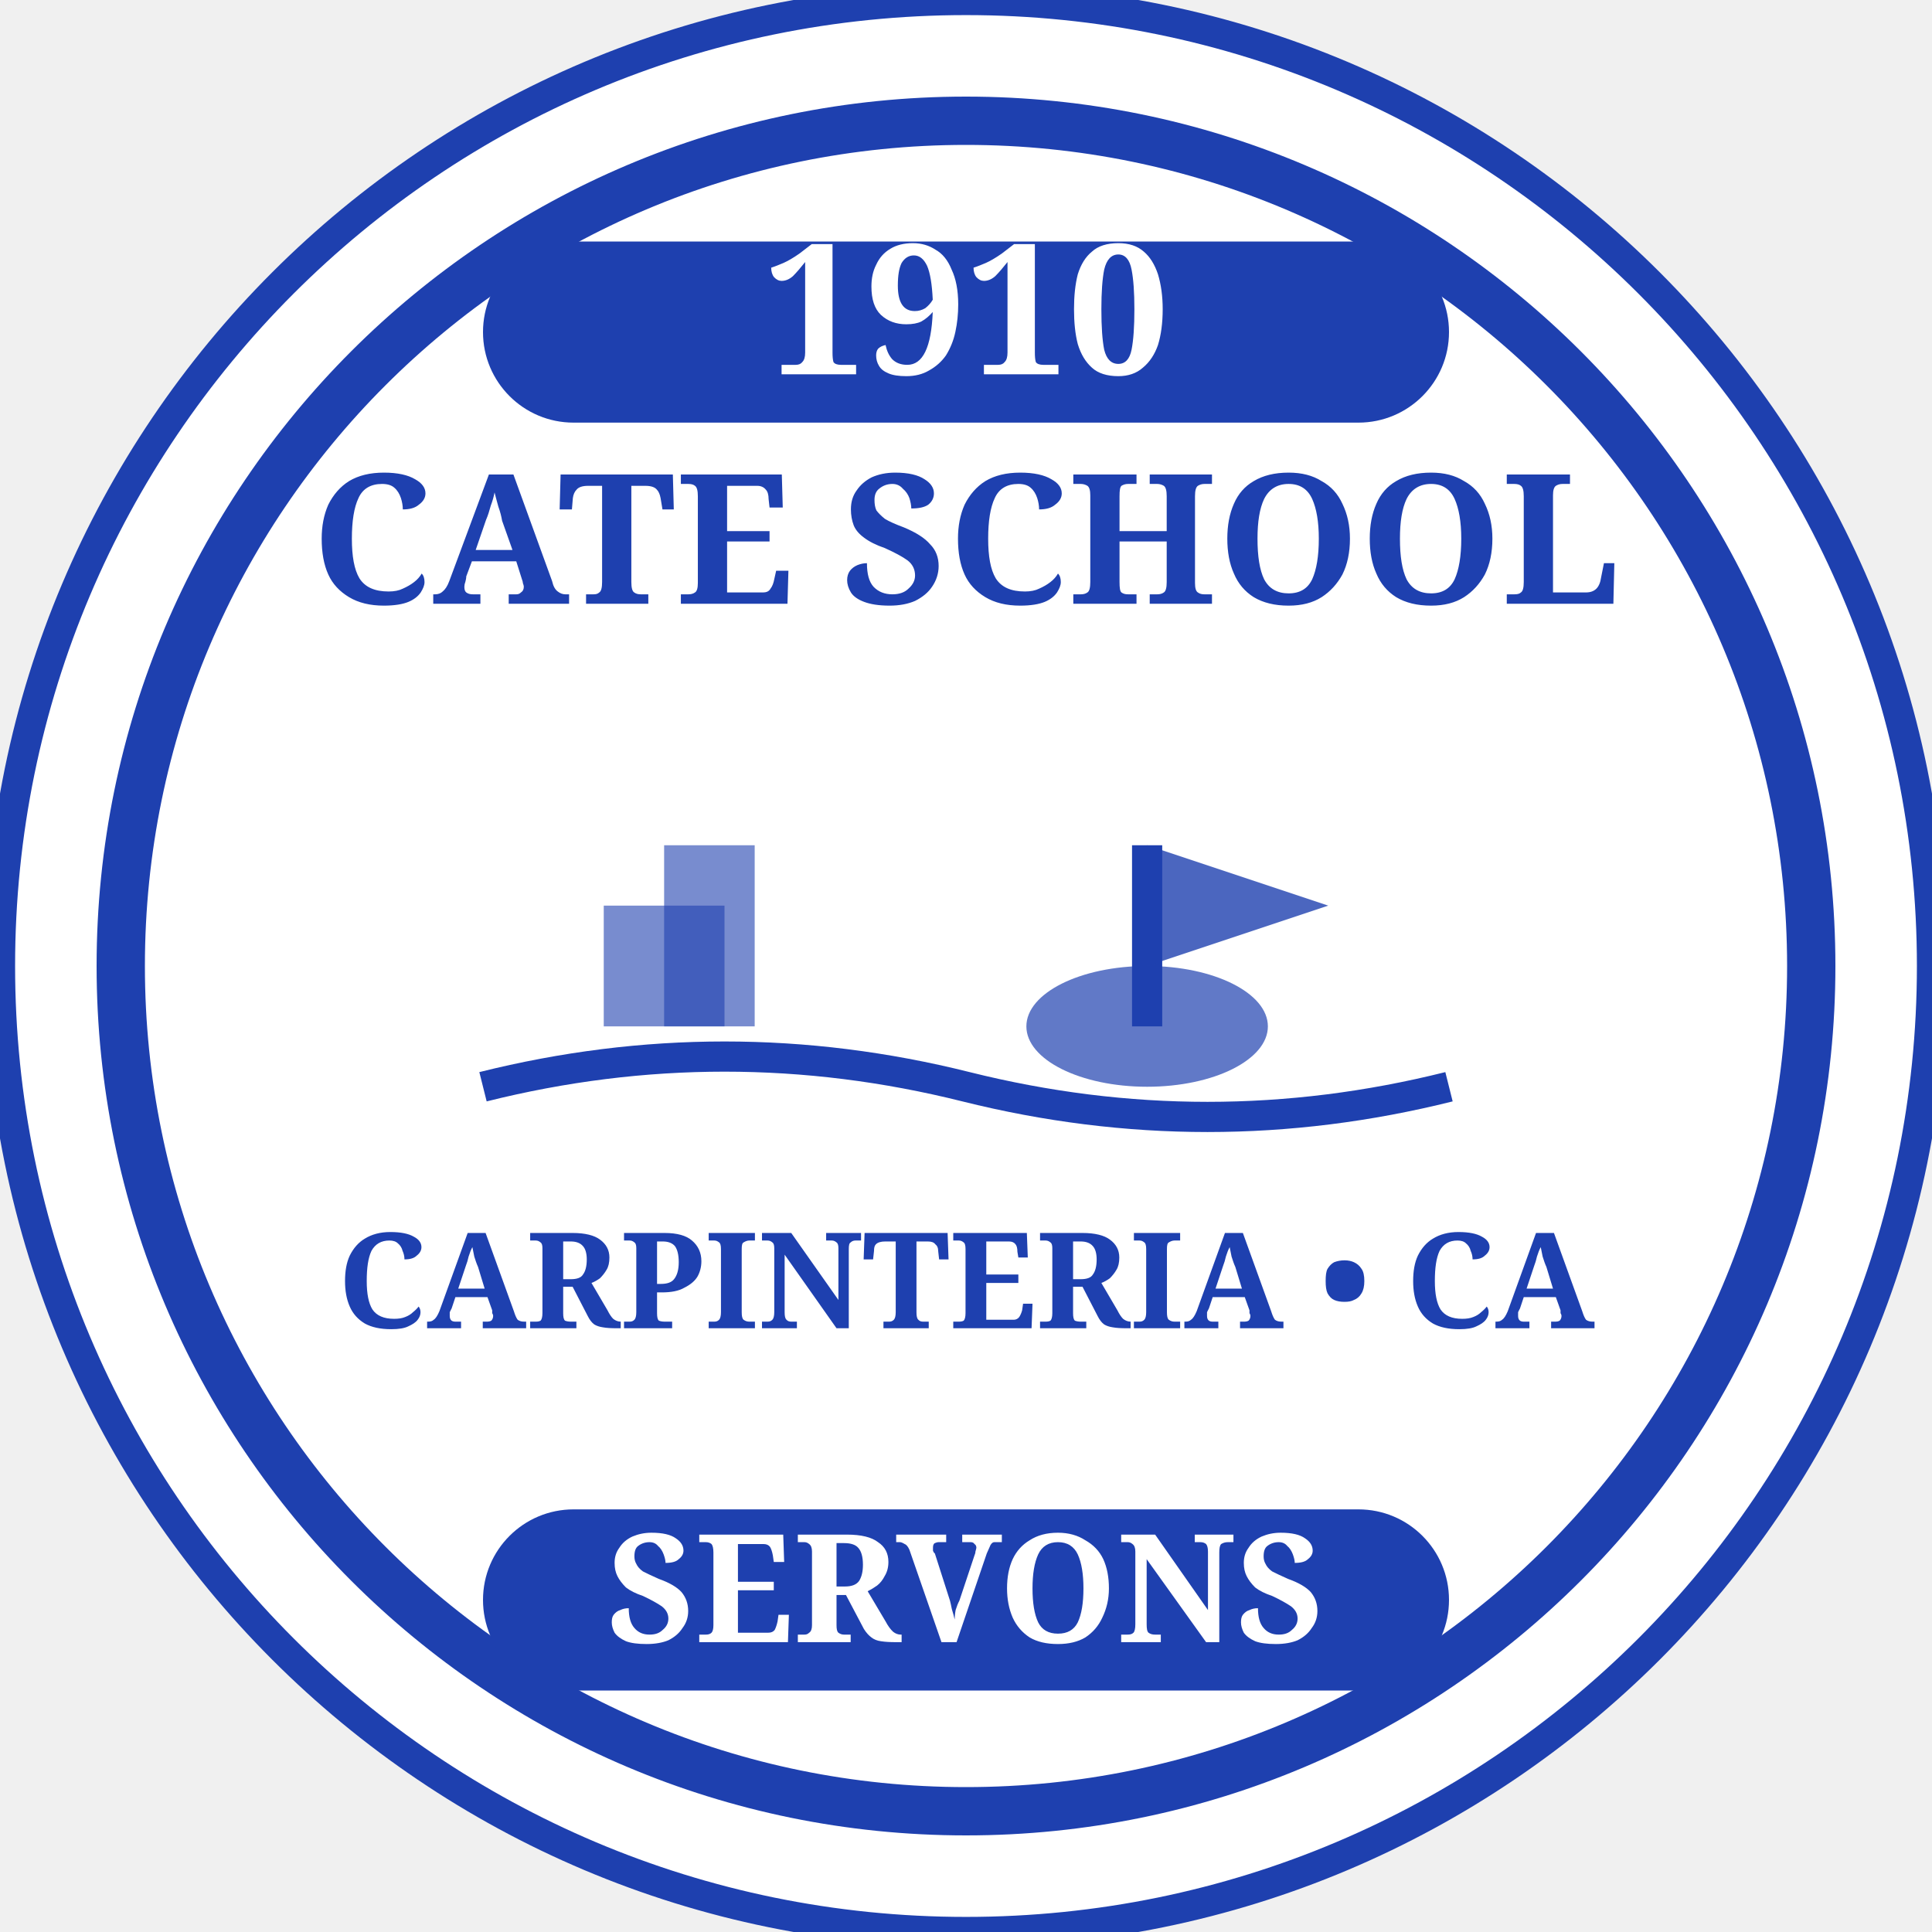
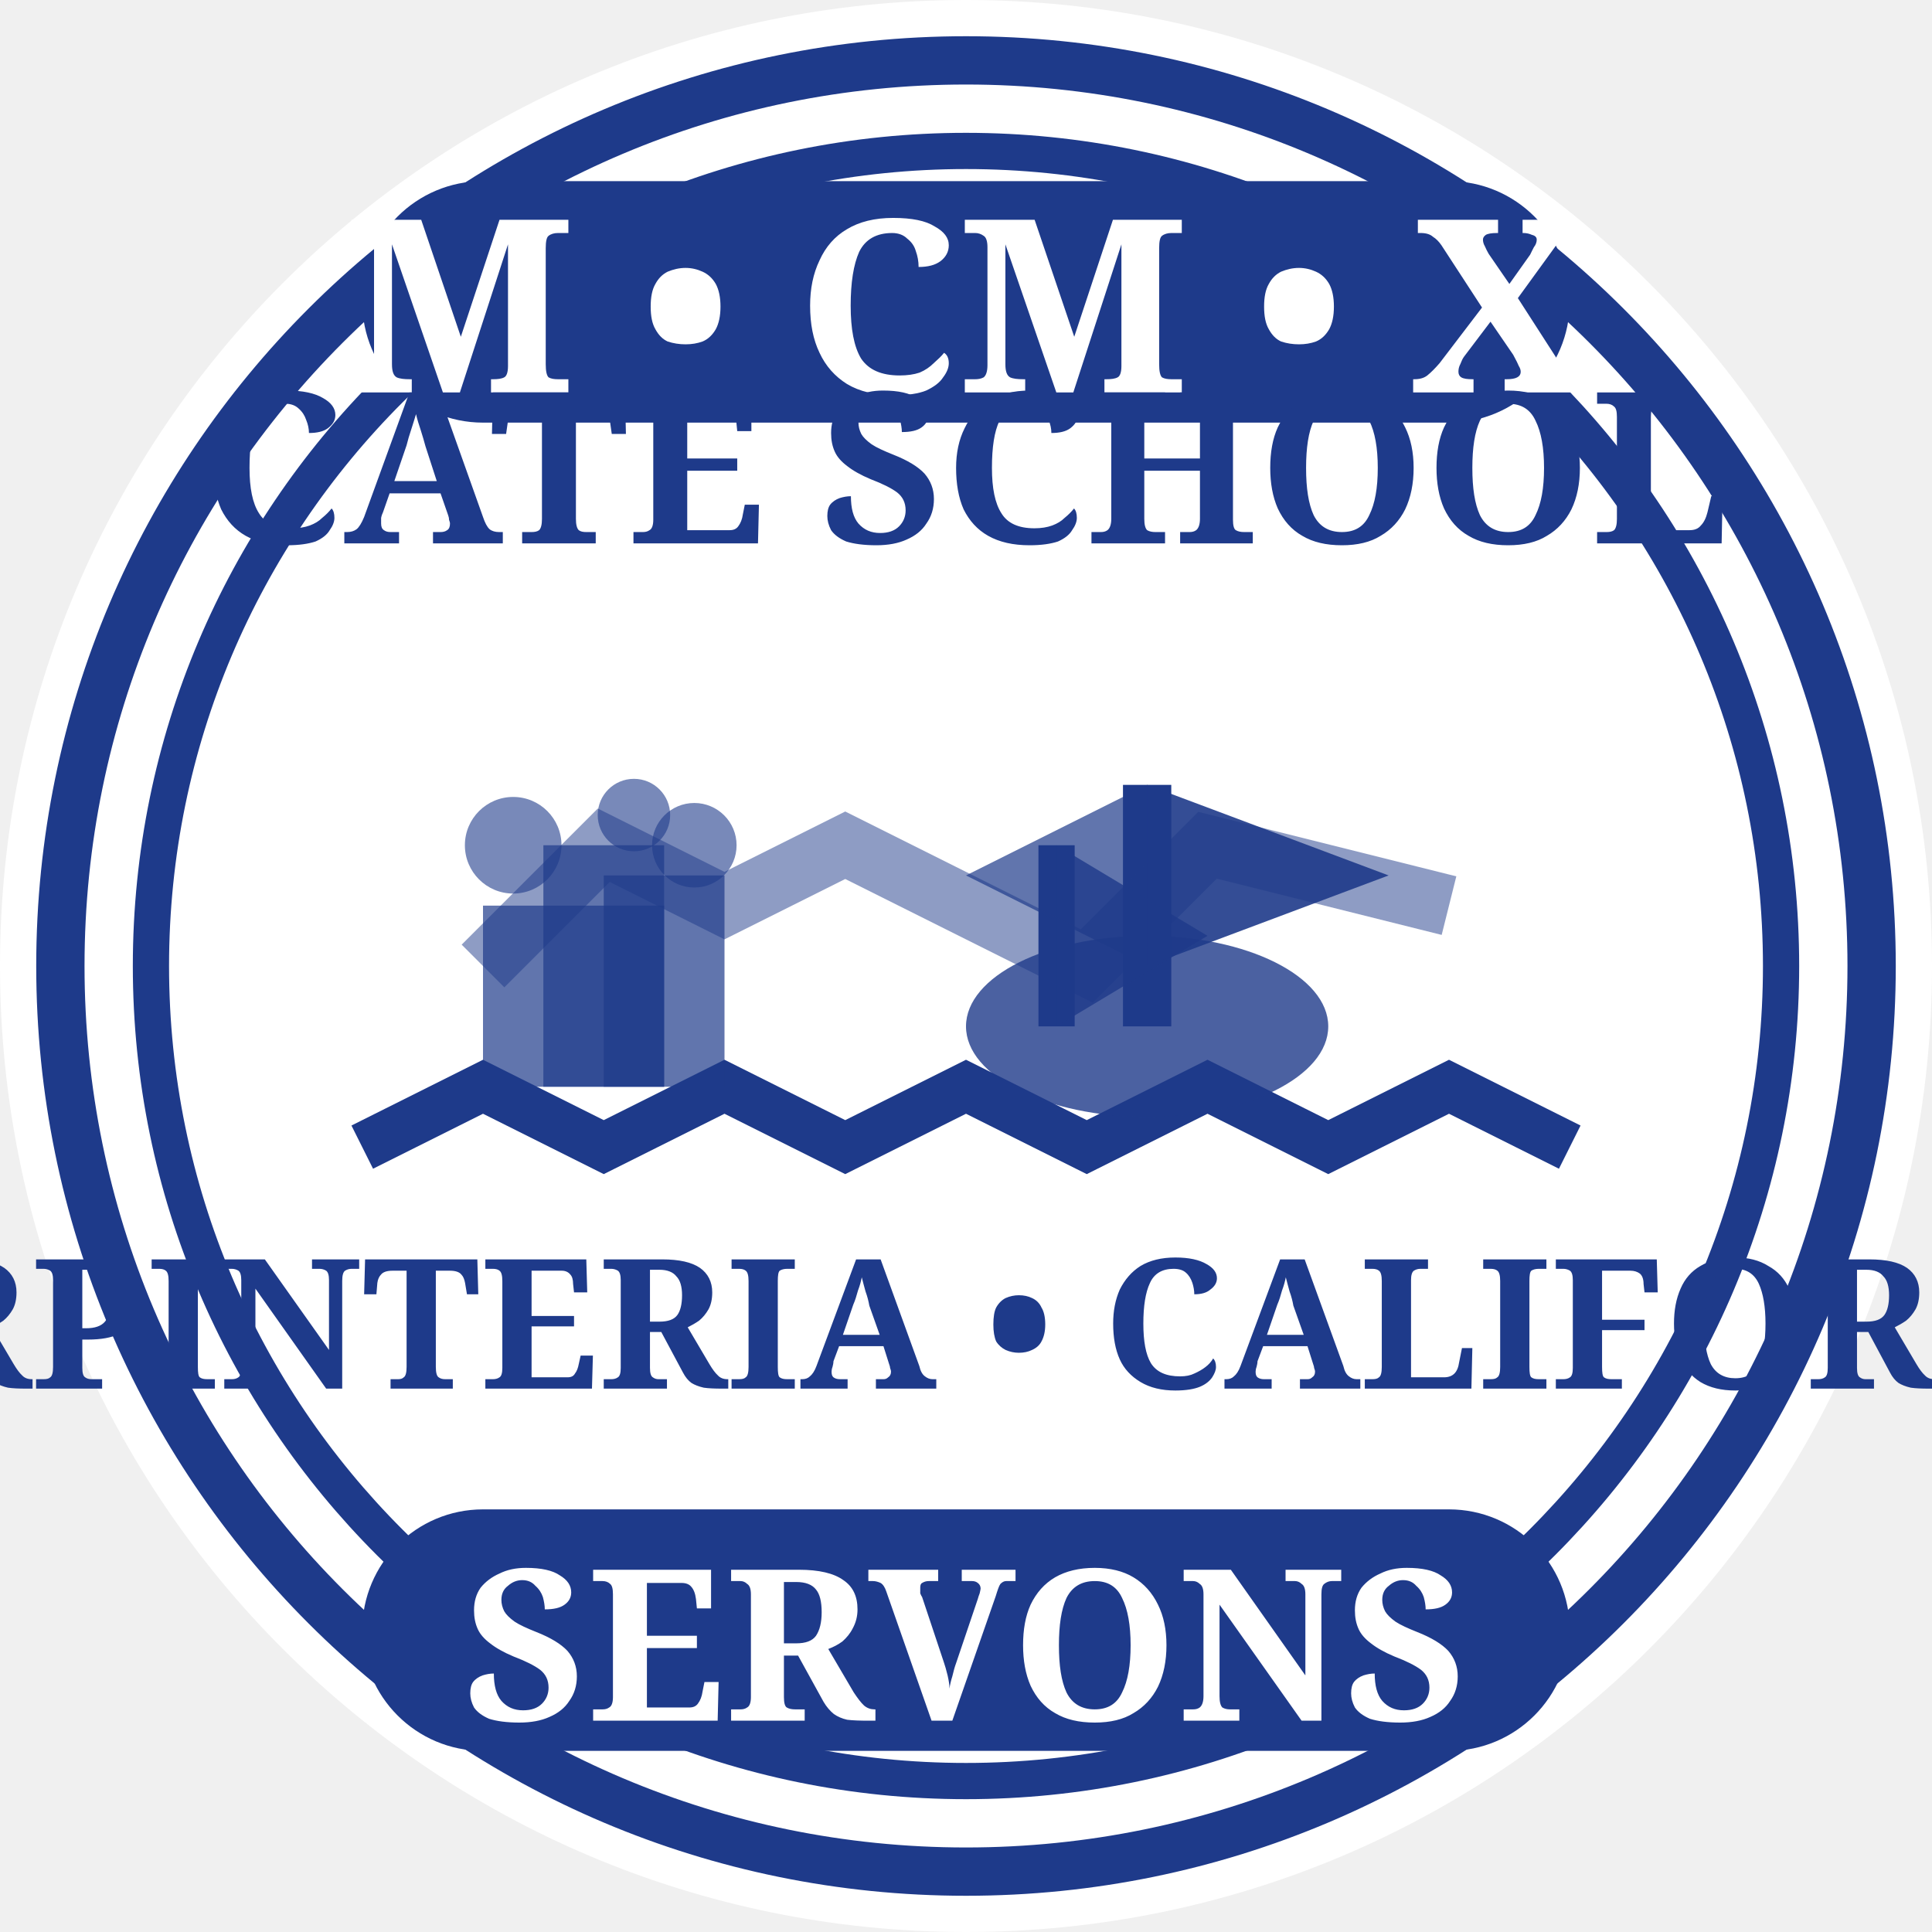
<svg xmlns="http://www.w3.org/2000/svg" width="32" height="32" viewBox="0 0 32 32" fill="none">
-   <circle cx="16" cy="16" r="16" fill="#ffffff" stroke="#1e40af" stroke-width="0.5" />
-   <circle cx="16" cy="16" r="14" fill="none" stroke="#1e40af" stroke-width="0.8" />
-   <rect x="8" y="4" width="16" height="3" rx="1.5" fill="#1e40af" />
-   <text x="16" y="6.2" text-anchor="middle" fill="white" font-family="serif" font-size="3" font-weight="bold">1910</text>
-   <rect x="8" y="25" width="16" height="3" rx="1.5" fill="#1e40af" />
-   <text x="16" y="27.2" text-anchor="middle" fill="white" font-family="serif" font-size="2.5" font-weight="bold">SERVONS</text>
-   <text x="16" y="10" text-anchor="middle" fill="#1e40af" font-family="serif" font-size="3" font-weight="bold">CATE SCHOOL</text>
-   <text x="16" y="22" text-anchor="middle" fill="#1e40af" font-family="serif" font-size="2.2" font-weight="bold">CARPINTERIA • CA</text>
+   <circle cx="16" cy="16" r="16" fill="#ffffff" />
+   <circle cx="16" cy="16" r="15" fill="none" stroke="#1e3a8a" stroke-width="0.8" />
+   <circle cx="16" cy="16" r="13.5" fill="none" stroke="#1e3a8a" stroke-width="0.6" />
+   <rect x="6" y="3" width="20" height="4" rx="2" fill="#1e3a8a" />
+   <text x="16" y="6.5" text-anchor="middle" fill="white" font-family="serif" font-size="4" font-weight="bold">M • CM • X</text>
+   <rect x="6" y="25" width="20" height="4" rx="2" fill="#1e3a8a" />
+   <text x="16" y="28.5" text-anchor="middle" fill="white" font-family="serif" font-size="3.5" font-weight="bold">SERVONS</text>
+   <text x="16" y="9" text-anchor="middle" fill="#1e3a8a" font-family="serif" font-size="3.5" font-weight="bold">CATE SCHOOL</text>
+   <text x="16" y="23" text-anchor="middle" fill="#1e3a8a" font-family="serif" font-size="3" font-weight="bold">CARPINTERIA • CALIFORNIA</text>
  <g transform="translate(16, 16)">
-     <path d="M-8 2 Q-4 1 0 2 Q4 3 8 2" stroke="#1e40af" stroke-width="0.5" fill="none" />
-     <ellipse cx="3" cy="1" rx="2" ry="1" fill="#1e40af" opacity="0.7" />
-     <line x1="3" y1="1" x2="3" y2="-2" stroke="#1e40af" stroke-width="0.5" />
-     <path d="M3 -2 L6 -1 L3 0" fill="#1e40af" opacity="0.8" />
-     <rect x="-6" y="-1" width="2" height="2" fill="#1e40af" opacity="0.6" />
-     <rect x="-5" y="-2" width="1.5" height="3" fill="#1e40af" opacity="0.6" />
+     <path d="M-10 3 L-8 2 L-6 3 L-4 2 L-2 3 L0 2 L2 3 L4 2 L6 3 L8 2 L10 3" stroke="#1e3a8a" stroke-width="0.8" fill="none" />
+     <g transform="translate(3, 0)">
+       <ellipse cx="0" cy="1" rx="3" ry="1.5" fill="#1e3a8a" opacity="0.8" />
+       <line x1="0" y1="1" x2="0" y2="-3" stroke="#1e3a8a" stroke-width="0.8" />
+       <line x1="-1.5" y1="1" x2="-1.5" y2="-2" stroke="#1e3a8a" stroke-width="0.6" />
+       <path d="M0 -3 L4 -1.5 L0 0" fill="#1e3a8a" opacity="0.9" />
+       <path d="M0 -3 L-3 -1.5 L0 0" fill="#1e3a8a" opacity="0.7" />
+       <path d="M-1.5 -2 L1 -0.5 L-1.5 1" fill="#1e3a8a" opacity="0.8" />
+     </g>
+     <g transform="translate(-6, 0)">
+       <rect x="-2" y="-1" width="3" height="3" fill="#1e3a8a" opacity="0.7" />
+       <rect x="-1" y="-2" width="2" height="4" fill="#1e3a8a" opacity="0.7" />
+       <rect x="0" y="-1.5" width="2" height="3.5" fill="#1e3a8a" opacity="0.7" />
+       <circle cx="-1.5" cy="-2" r="0.8" fill="#1e3a8a" opacity="0.6" />
+       <circle cx="0.5" cy="-2.5" r="0.6" fill="#1e3a8a" opacity="0.6" />
+       <circle cx="1.5" cy="-2" r="0.7" fill="#1e3a8a" opacity="0.6" />
+     </g>
+     <g transform="translate(-8, -2)">
+       <path d="M0 2 L2 0 L4 1 L6 0 L8 1 L10 2 L12 0 L16 1" stroke="#1e3a8a" stroke-width="1" fill="none" opacity="0.5" />
+     </g>
  </g>
</svg>
